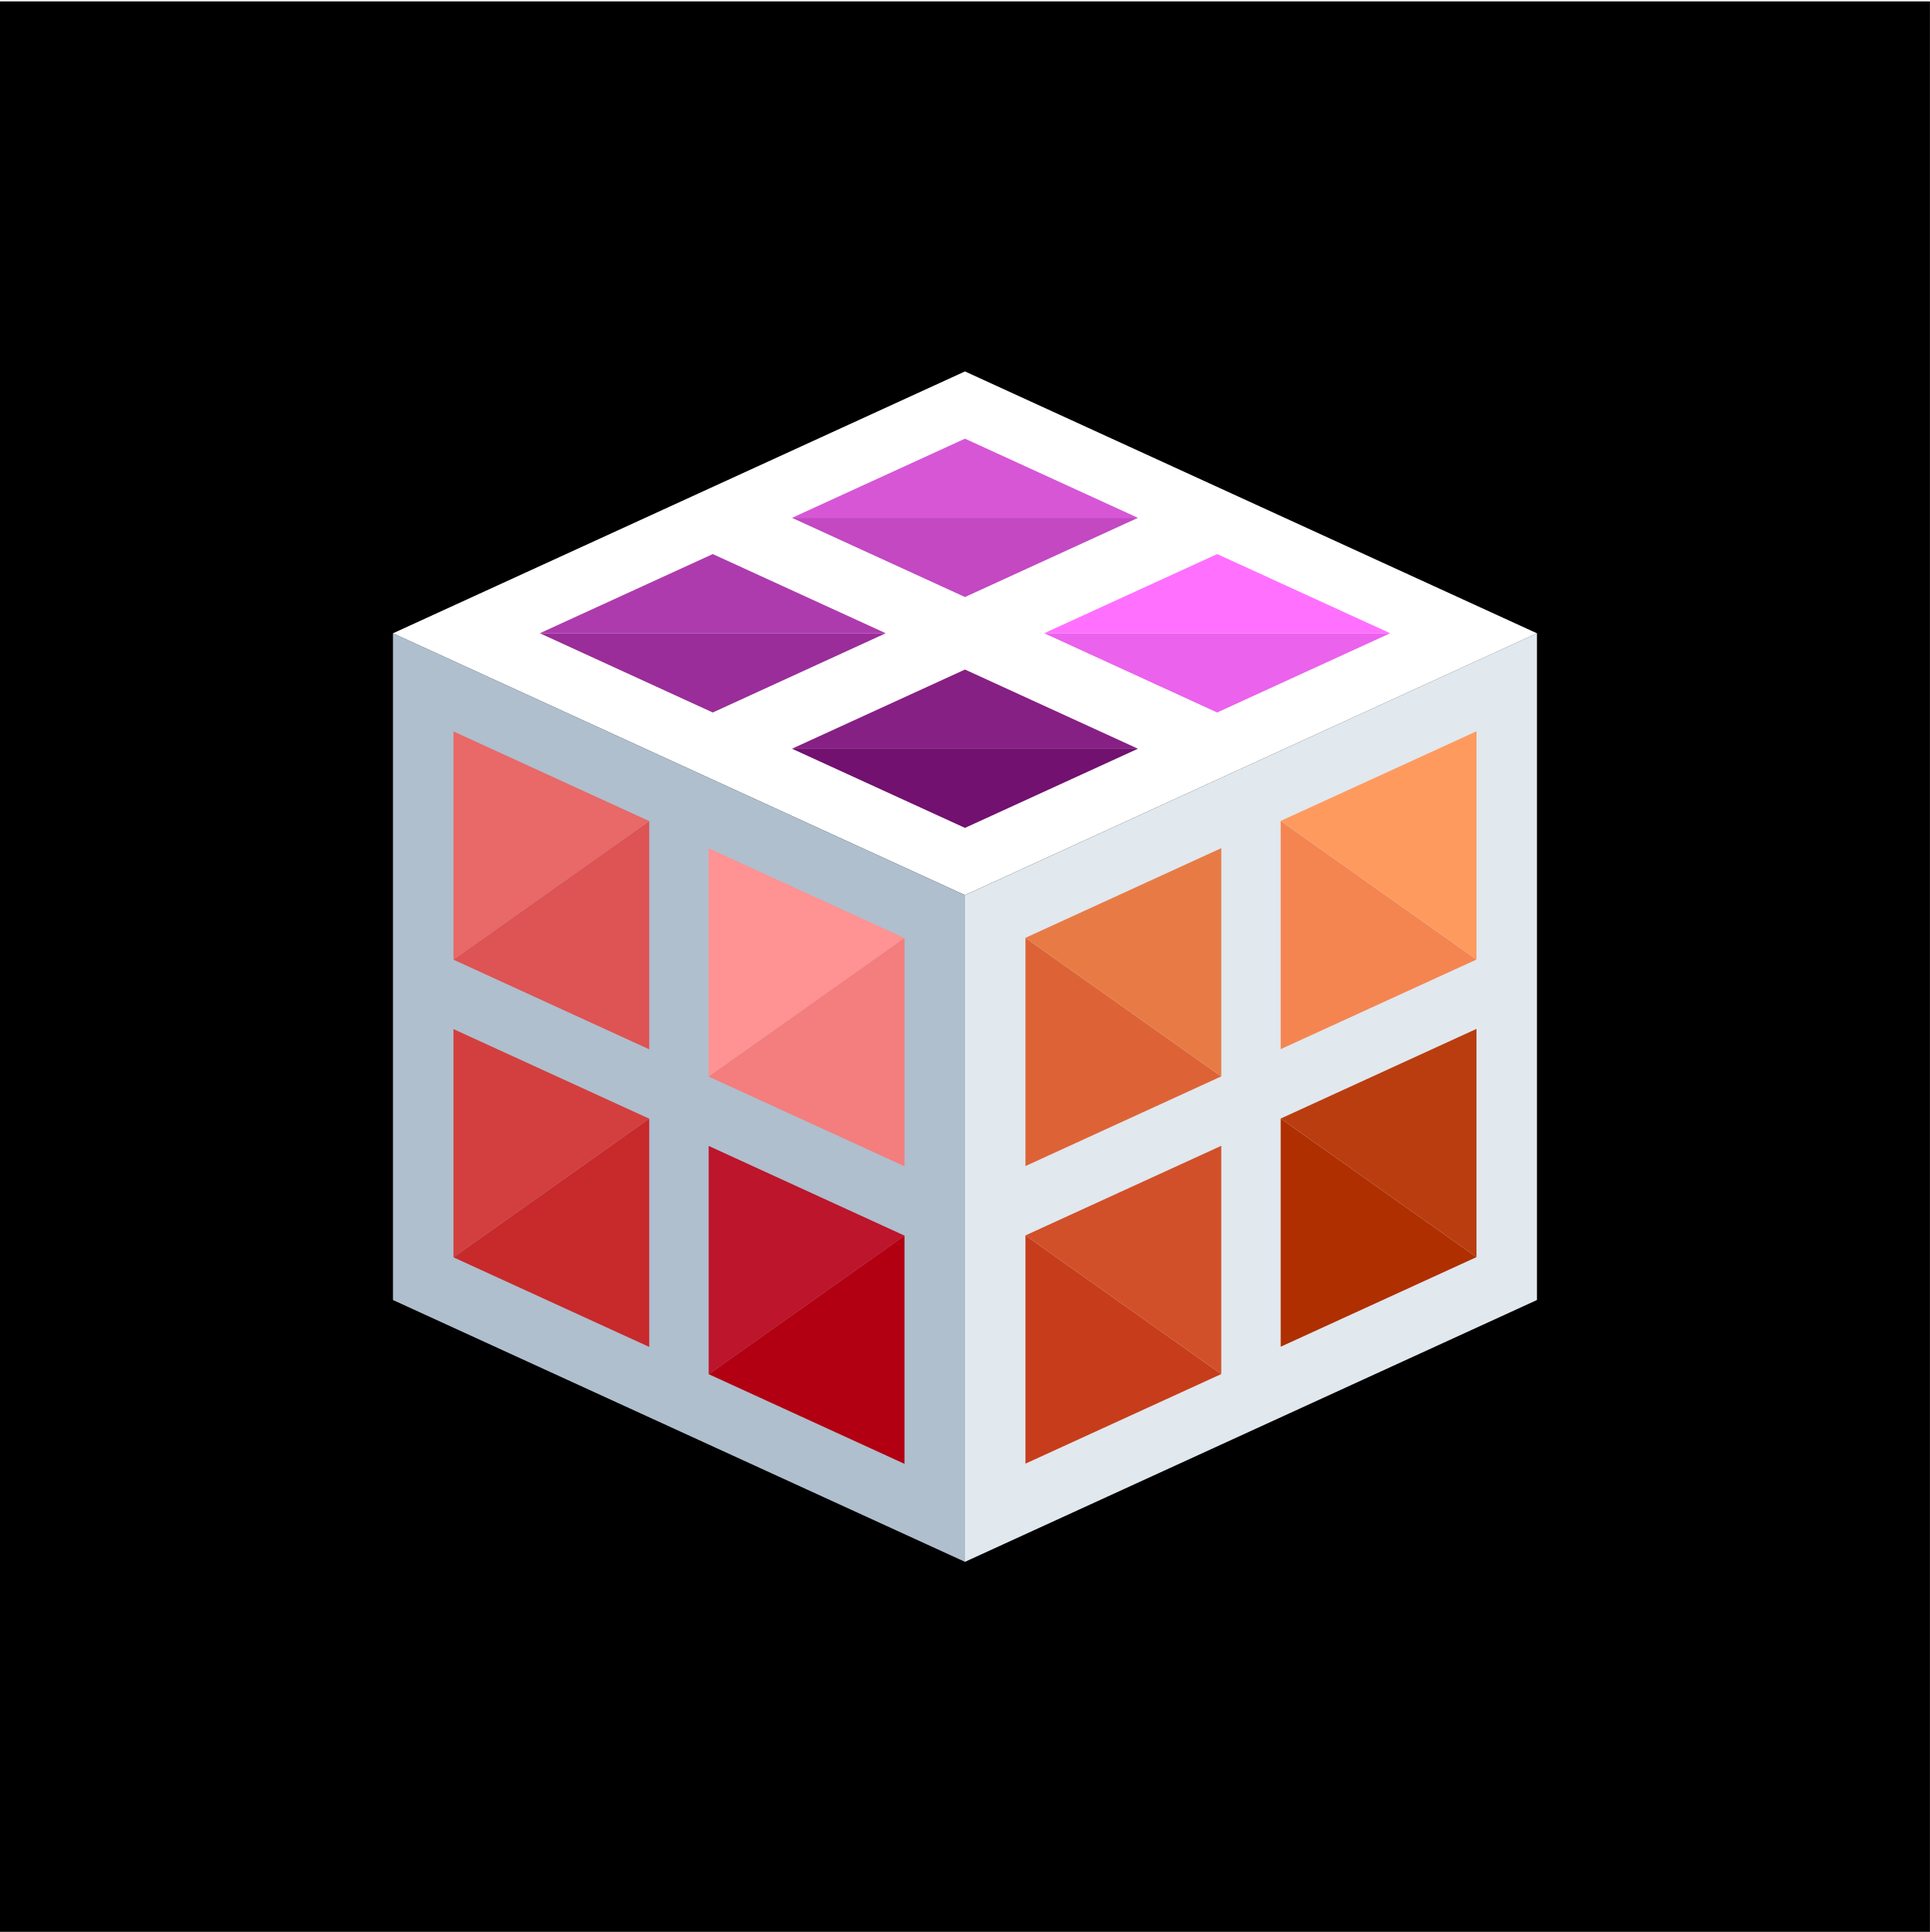
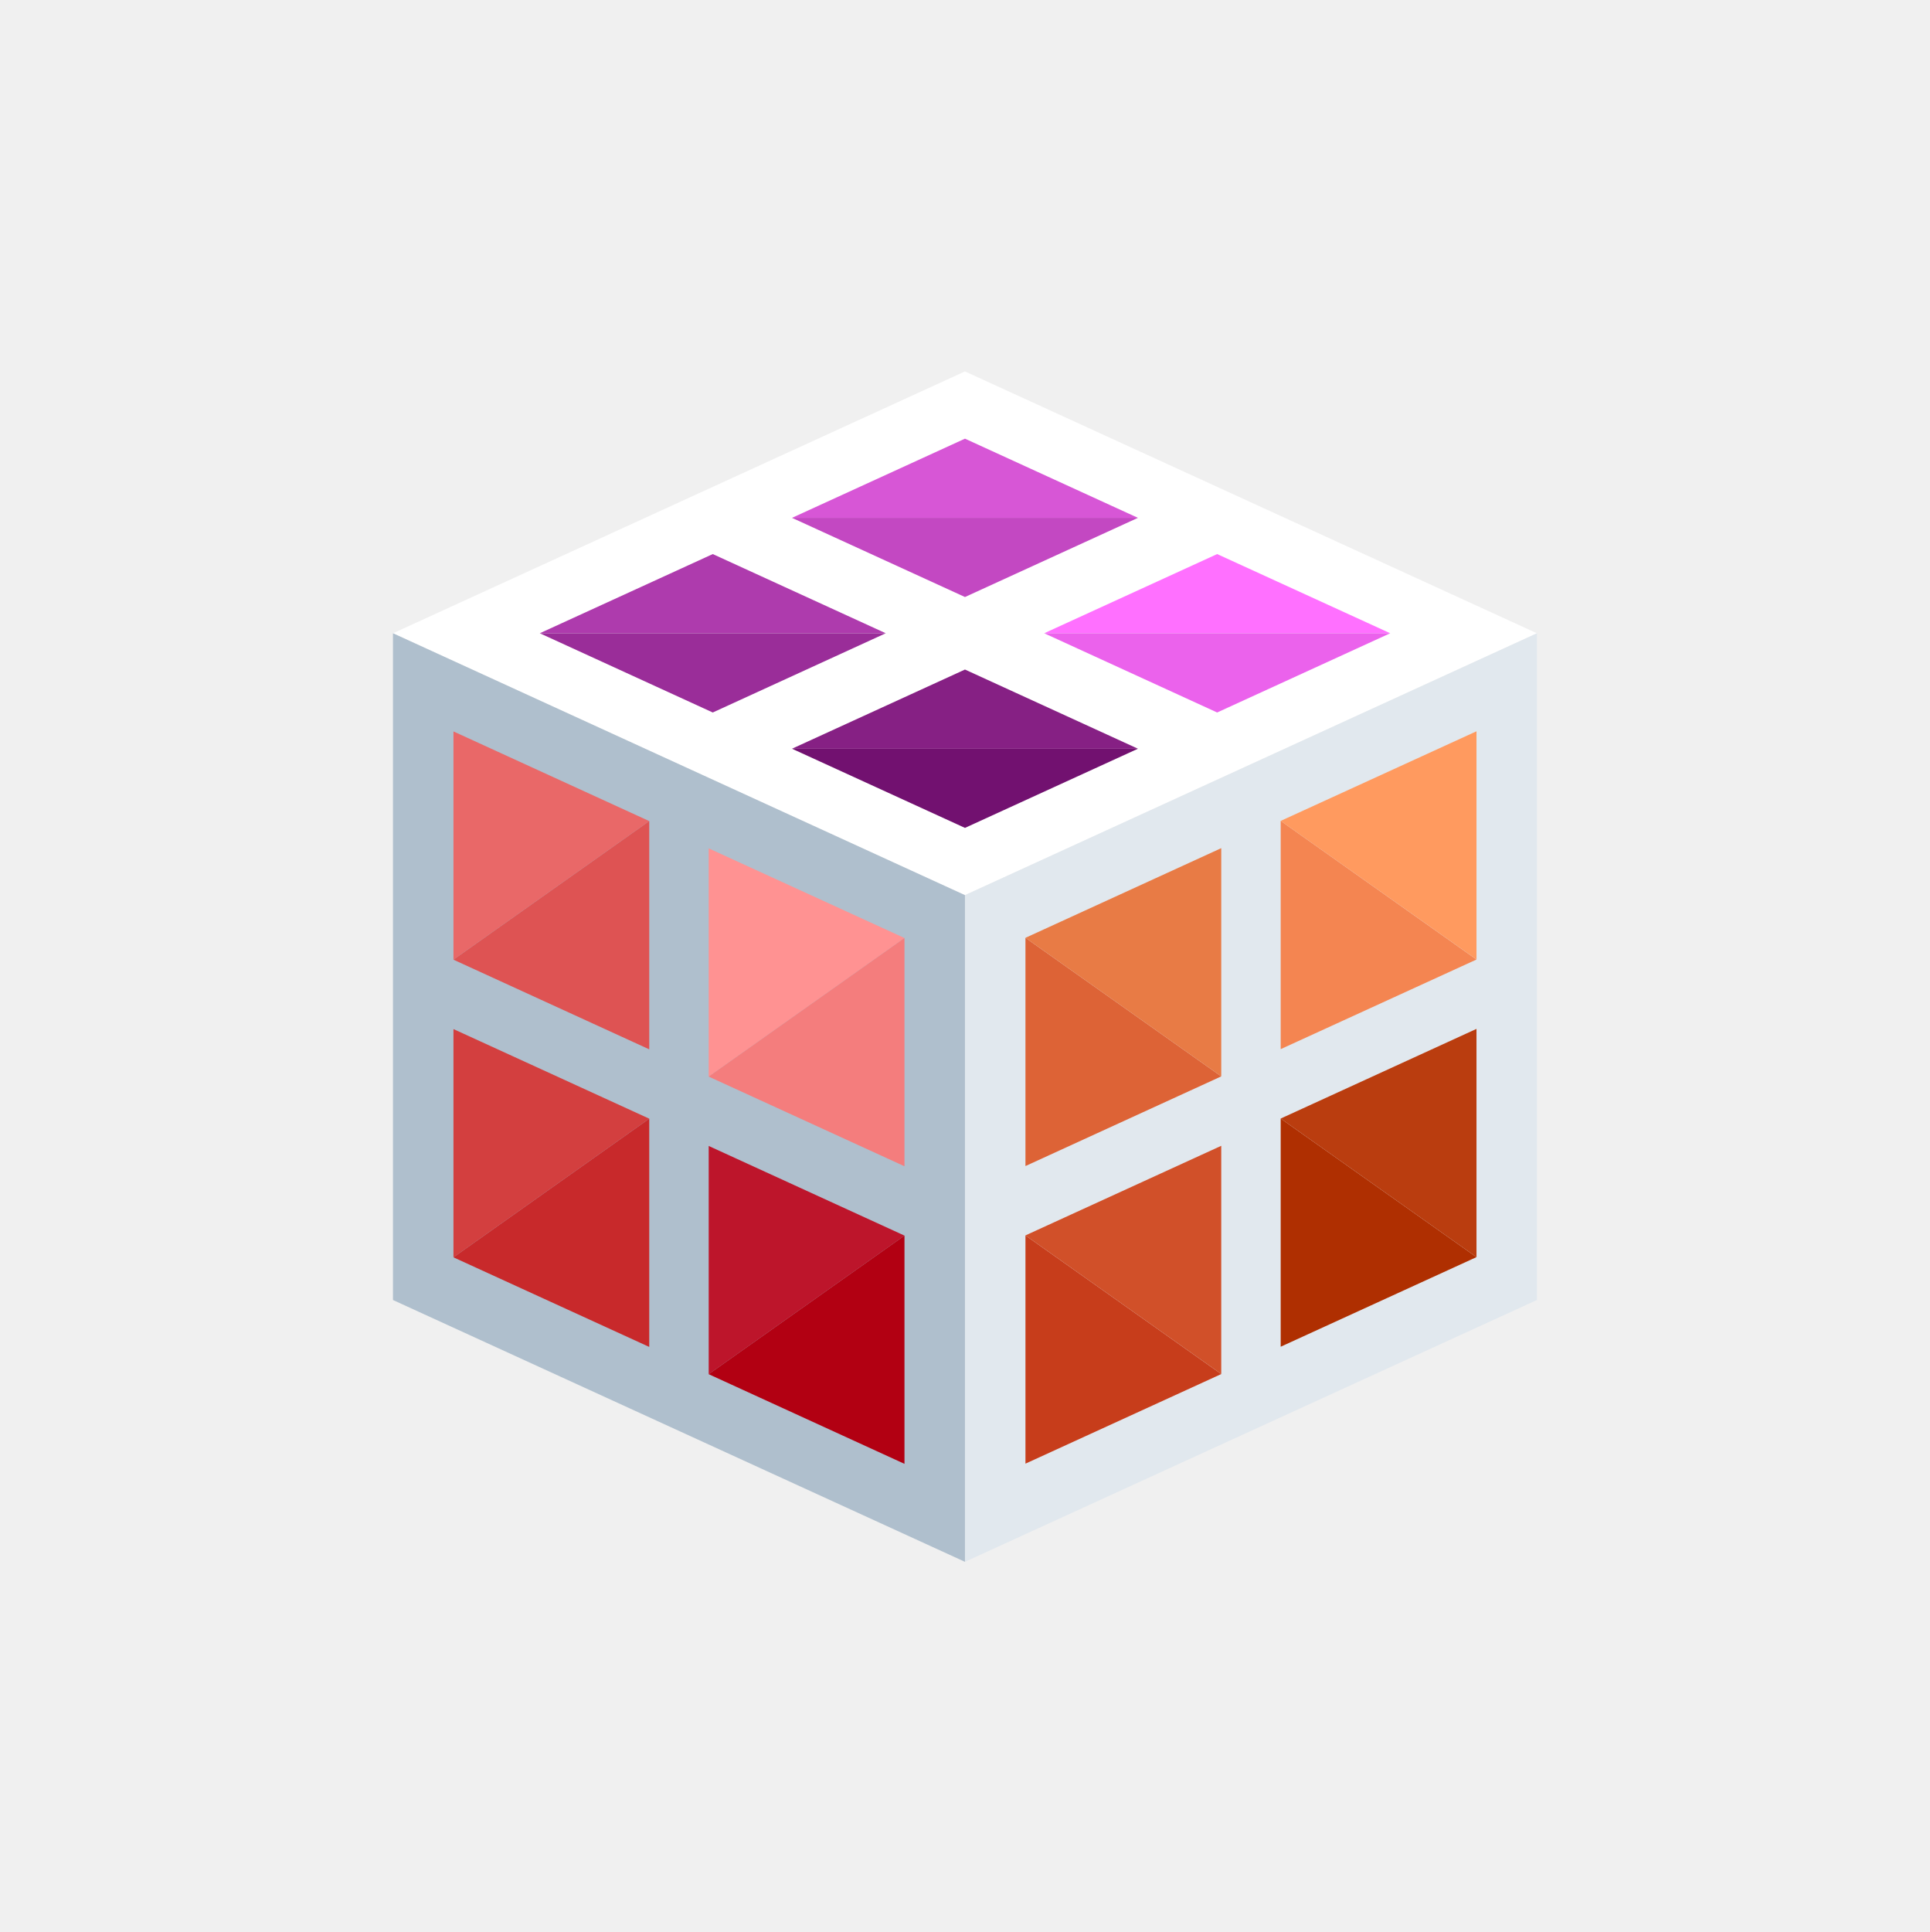
- <svg xmlns="http://www.w3.org/2000/svg" width="1200" height="1201" viewBox="0 0 1200 1201" fill="none">
-   <rect width="1200" height="1200" transform="translate(0 0.890625)" fill="black" />
-   <g clip-path="url(#clip0_336_762)">
-     <path d="M600 230.891L244.336 393.69L600 556.448L955.665 393.69L600 230.891Z" fill="white" />
-     <path d="M600 970.89L244.336 808.132V393.648L600 556.448V970.89Z" fill="#AFBFCD" />
-     <path d="M281.949 596.564V454.684L403.69 510.427L281.949 596.564Z" fill="#E96868" />
-     <path d="M403.69 652.306L281.949 596.563L403.69 510.426V652.306Z" fill="#DE5353" />
-     <path d="M440.646 669.247V527.367L562.387 583.11L440.646 669.247Z" fill="#FF9292" />
-     <path d="M562.387 724.99L440.646 669.247L562.387 583.109V724.99Z" fill="#F47D7D" />
-     <path d="M281.949 781.595V639.715L403.69 695.417L281.949 781.595Z" fill="#D33F3F" />
-     <path d="M403.69 837.298L281.949 781.596L403.69 695.418V837.298Z" fill="#C8292B" />
-     <path d="M440.646 854.236V712.355L562.387 768.099L440.646 854.236Z" fill="#BD152B" />
-     <path d="M562.387 909.978L440.646 854.235L562.387 768.098V909.978Z" fill="#B20012" />
-     <path d="M955.664 393.648L600 556.448V970.89L955.664 808.132V393.648Z" fill="#E1E8EE" />
-     <path d="M637.613 767.977V909.857L759.354 854.155L637.613 767.977Z" fill="#C73D1B" />
-     <path d="M759.354 712.273L637.613 767.975L759.354 854.154V712.273Z" fill="#D15029" />
-     <path d="M796.311 695.332V837.171L918.051 781.469L796.311 695.332Z" fill="#AF2F01" />
-     <path d="M918.051 639.59L796.311 695.333L918.051 781.47V639.59Z" fill="#BA3D0F" />
-     <path d="M637.613 582.984V724.865L759.354 669.122L637.613 582.984Z" fill="#DD6336" />
-     <path d="M759.354 527.242L637.613 582.985L759.354 669.122V527.242Z" fill="#E87B45" />
-     <path d="M796.311 510.305V652.185L918.051 596.483L796.311 510.305Z" fill="#F48551" />
-     <path d="M918.051 454.602L796.311 510.304L918.051 596.441V454.602Z" fill="#FF9A5F" />
-     <path d="M600 272.688L492.452 321.909H707.548L600 272.688Z" fill="#D756D6" />
-     <path d="M492.452 321.91L600 371.131L707.548 321.91H492.452Z" fill="#C348C2" />
-     <path d="M600 416.207L492.452 465.428H707.548L600 416.207Z" fill="#862084" />
-     <path d="M492.452 465.43L600 514.651L707.548 465.43H492.452Z" fill="#721170" />
-     <path d="M443.189 344.426L335.641 393.647H550.738L443.189 344.426Z" fill="#AE3BAD" />
-     <path d="M335.641 393.648L443.189 442.911L550.738 393.648H335.641Z" fill="#9A2D99" />
-     <path d="M756.811 344.426L649.263 393.647H864.4L756.811 344.426Z" fill="#FF70FF" />
-     <path d="M649.263 393.648L756.811 442.911L864.4 393.648H649.263Z" fill="#EB62EC" />
-   </g>
-   <defs>
-     <clipPath id="clip0_336_762">
-       <rect width="711.329" height="740" fill="white" transform="translate(244.336 230.891)" />
-     </clipPath>
-   </defs>
+ <svg xmlns="http://www.w3.org/2000/svg" id="Layer_1" baseProfile="tiny" version="1.2" viewBox="0 0 1200 1201">
+   <path d="M600,230.89l-355.66,162.8,355.66,162.76,355.66-162.76-355.66-162.8Z" fill="#fff" />
+   <path d="M600,970.89l-355.66-162.76v-414.48l355.66,162.8v414.44Z" fill="#afbfcd" />
+   <path d="M281.95,596.56v-141.88l121.74,55.74-121.74,86.14Z" fill="#e96868" />
+   <path d="M403.69,652.31l-121.74-55.74,121.74-86.14v141.88Z" fill="#de5353" />
+   <path d="M440.65,669.25v-141.88l121.74,55.74-121.74,86.14Z" fill="#ff9292" />
+   <path d="M562.39,724.99l-121.74-55.74,121.74-86.14v141.88Z" fill="#f47d7d" />
+   <path d="M281.95,781.59v-141.88l121.74,55.7-121.74,86.18Z" fill="#d33f3f" />
+   <path d="M403.69,837.3l-121.74-55.7,121.74-86.18v141.88Z" fill="#c8292b" />
+   <path d="M440.65,854.24v-141.88l121.74,55.74-121.74,86.14Z" fill="#bd152b" />
+   <path d="M562.39,909.98l-121.74-55.74,121.74-86.14v141.88Z" fill="#b20012" />
+   <path d="M955.66,393.65l-355.66,162.8v414.44l355.66-162.76v-414.48Z" fill="#e1e8ee" />
+   <path d="M637.61,767.98v141.88l121.74-55.7-121.74-86.18Z" fill="#c73d1b" />
+   <path d="M759.35,712.27l-121.74,55.7,121.74,86.18v-141.88Z" fill="#d15029" />
+   <path d="M796.31,695.33v141.84l121.74-55.7-121.74-86.14Z" fill="#af2f01" />
+   <path d="M918.05,639.59l-121.74,55.74,121.74,86.14v-141.88Z" fill="#ba3d0f" />
+   <path d="M637.61,582.98v141.88l121.74-55.74-121.74-86.14Z" fill="#dd6336" />
+   <path d="M759.35,527.24l-121.74,55.74,121.74,86.14v-141.88Z" fill="#e87b45" />
+   <path d="M796.31,510.3v141.88l121.74-55.7-121.74-86.18Z" fill="#f48551" />
+   <path d="M918.05,454.6l-121.74,55.7,121.74,86.14v-141.84Z" fill="#ff9a5f" />
+   <path d="M600,272.69l-107.55,49.22h215.1l-107.55-49.22Z" fill="#d756d6" />
+   <path d="M492.45,321.91l107.55,49.22,107.55-49.22h-215.1Z" fill="#c348c2" />
+   <path d="M600,416.21l-107.55,49.22h215.1l-107.55-49.22Z" fill="#862084" />
+   <path d="M492.45,465.43l107.55,49.22,107.55-49.22h-215.1Z" fill="#721170" />
+   <path d="M443.19,344.43l-107.55,49.22h215.1l-107.55-49.22Z" fill="#ae3bad" />
+   <path d="M335.64,393.65l107.55,49.26,107.55-49.26h-215.1Z" fill="#9a2d99" />
+   <path d="M756.81,344.43l-107.55,49.22h215.14l-107.59-49.22Z" fill="#ff70ff" />
+   <path d="M649.26,393.65l107.55,49.26,107.59-49.26h-215.14Z" fill="#eb62ec" />
</svg>
